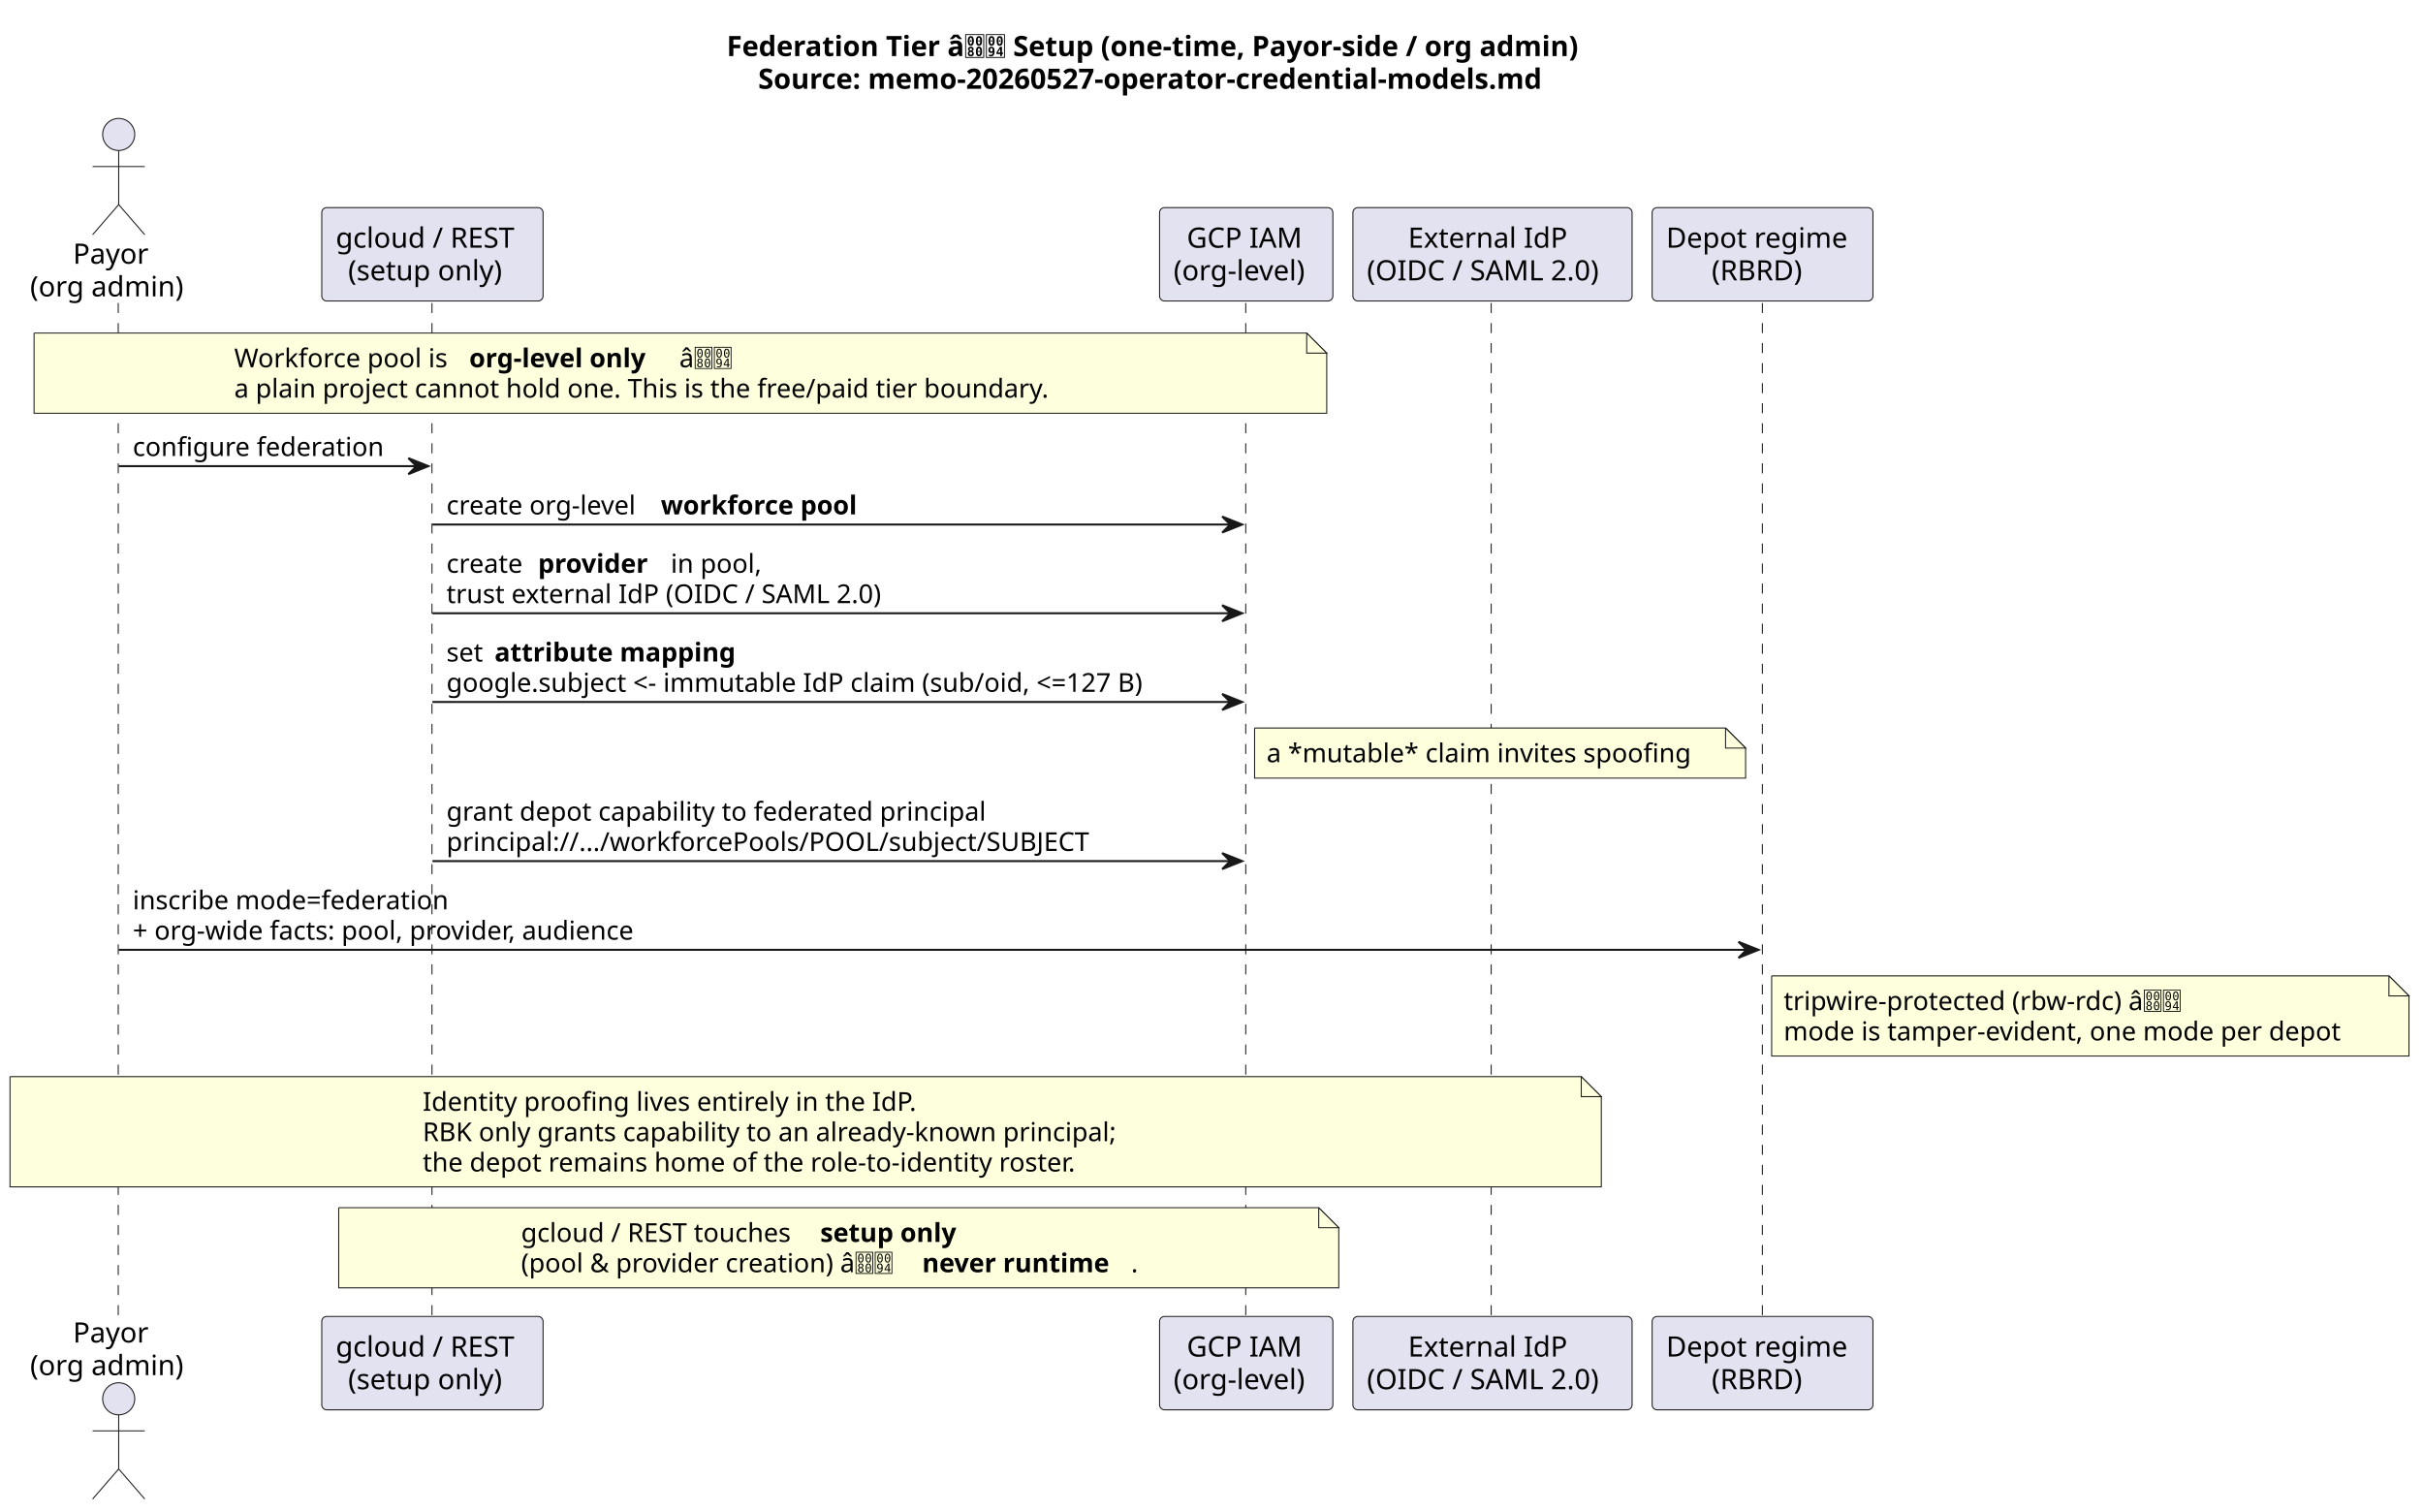
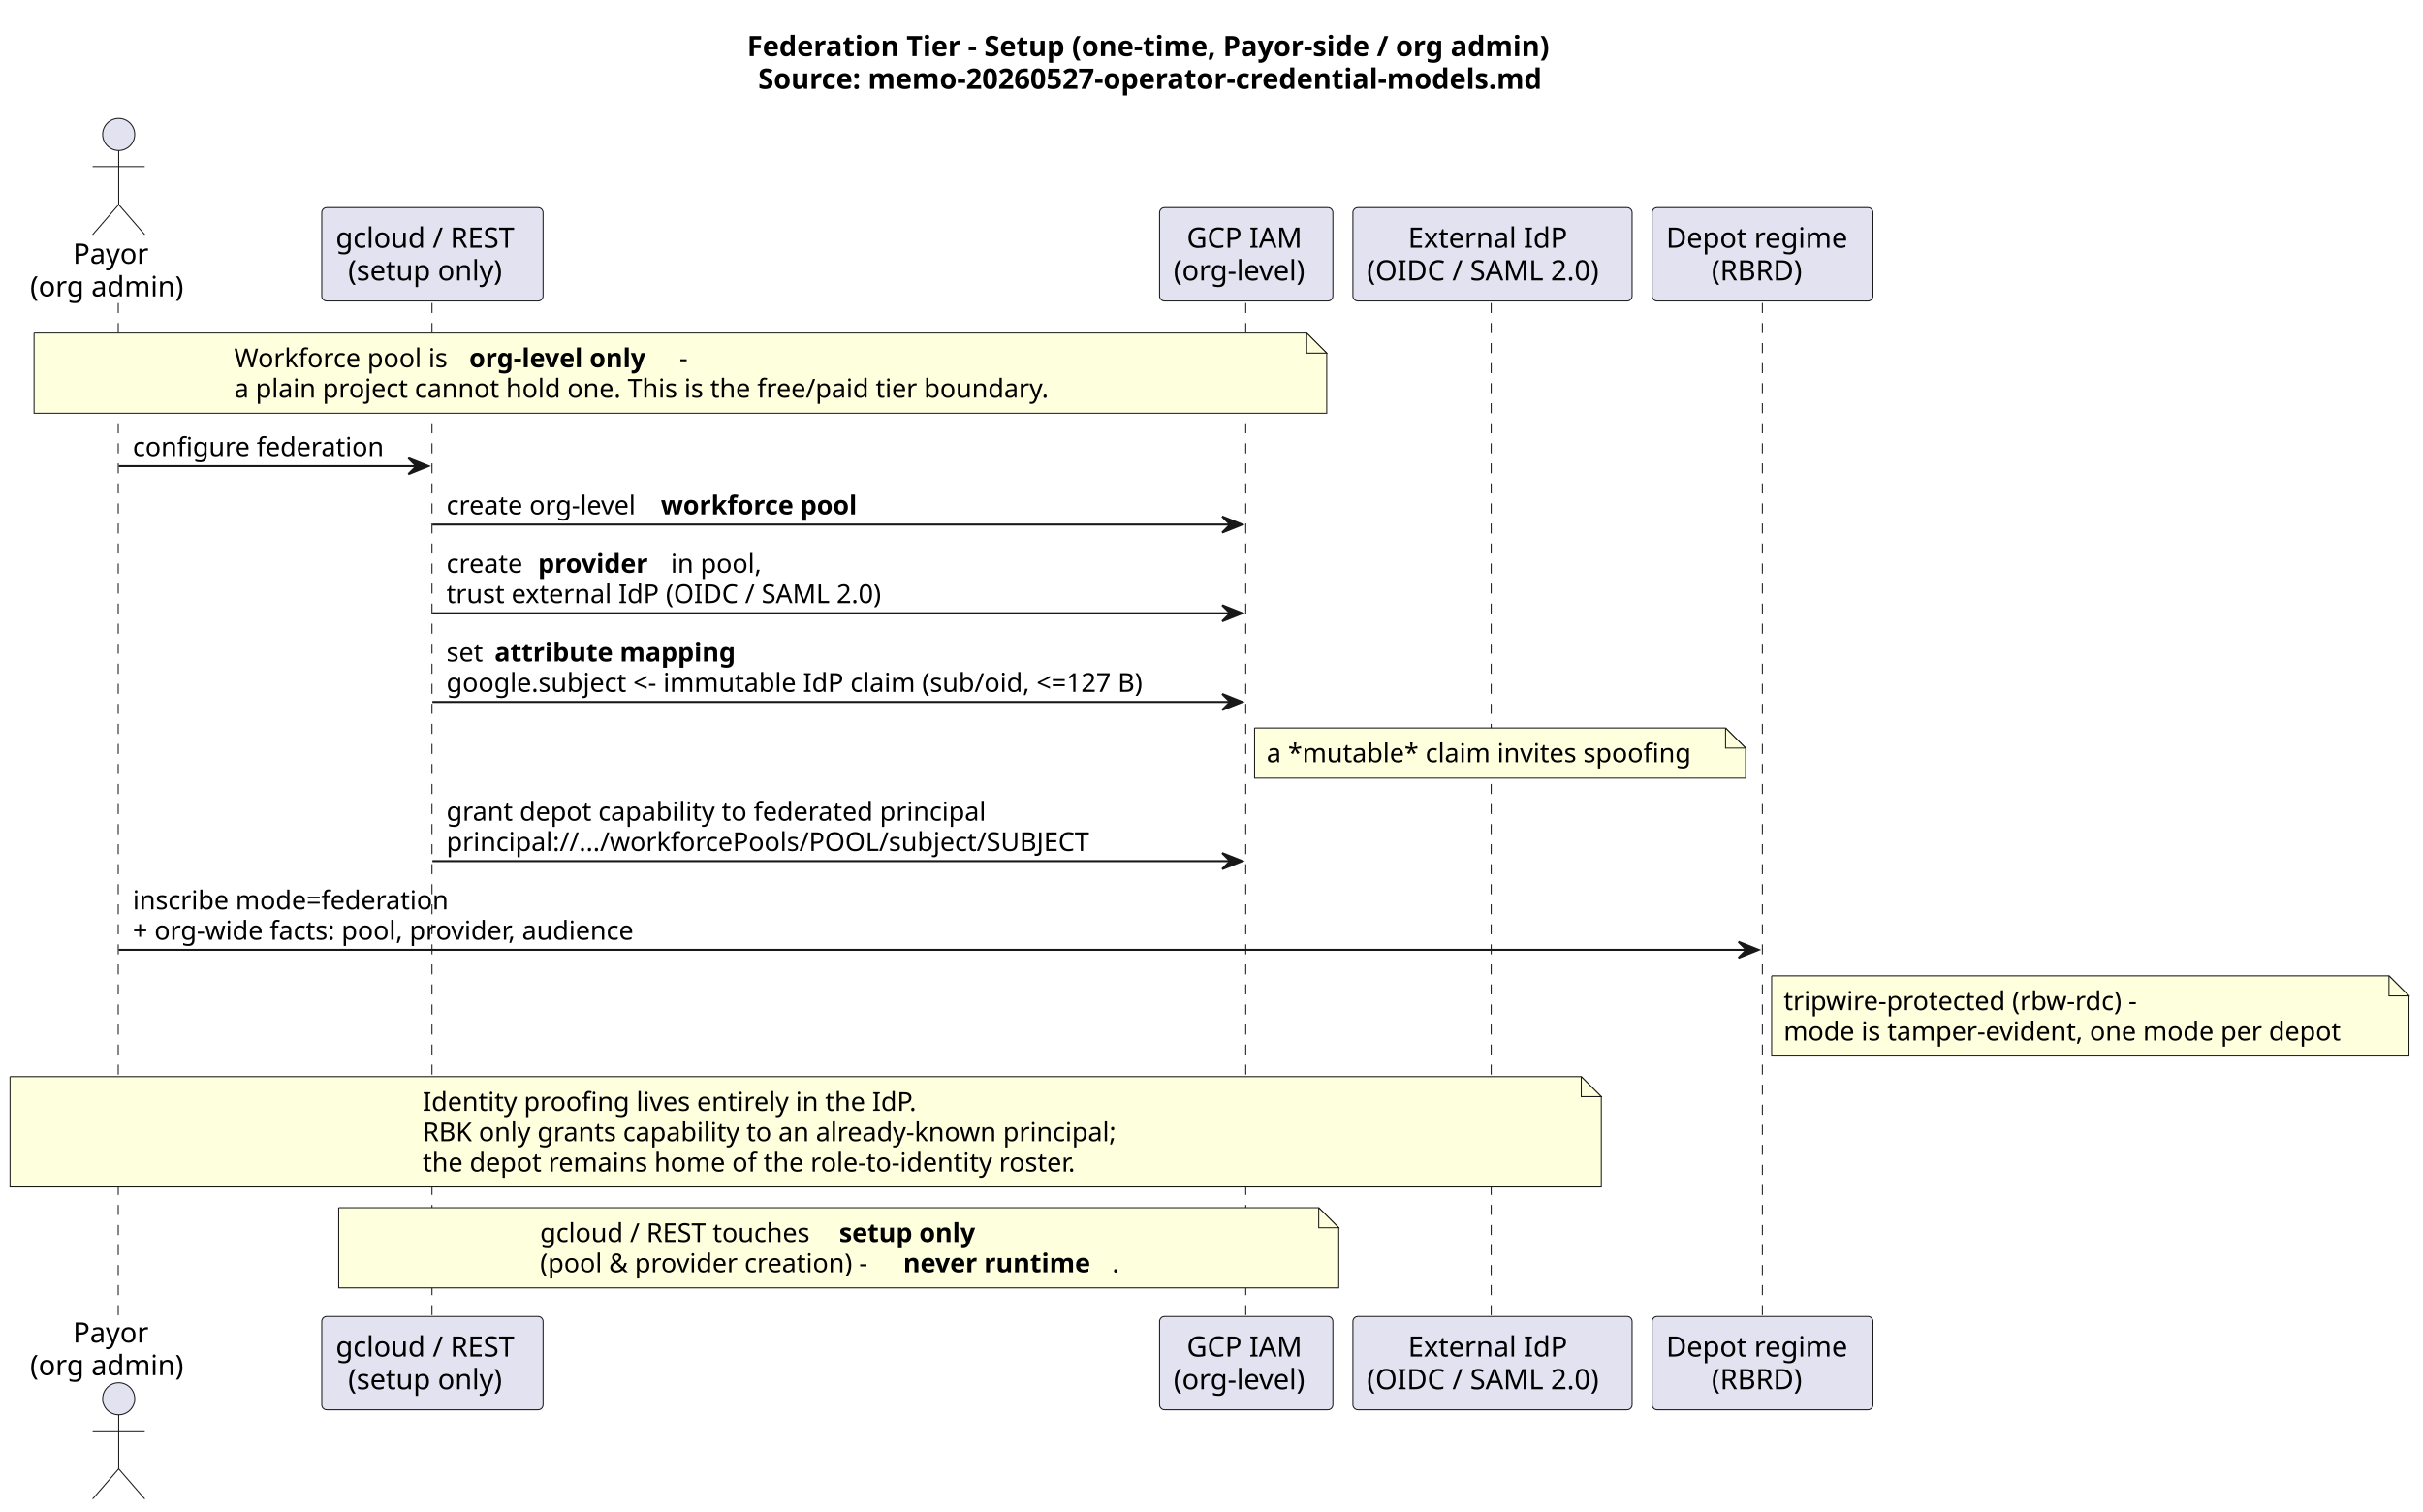
<svg xmlns="http://www.w3.org/2000/svg" contentStyleType="text/css" data-diagram-type="SEQUENCE" height="754px" preserveAspectRatio="none" style="width:1209px;height:754px;background:#FFFFFF;" version="1.1" viewBox="0 0 1209 754" width="1209px" zoomAndPan="magnify">
  <defs />
  <g>
-     <text fill="#000000" font-family="sans-serif" font-size="14" font-weight="bold" lengthAdjust="spacing" textLength="481.127" x="362.58" y="27.995">Federation Tier â Setup (one-time, Payor-side / org admin)</text>
+     <text fill="#000000" font-family="sans-serif" font-size="14" font-weight="bold" lengthAdjust="spacing" textLength="460.688" x="372.799" y="27.995">Federation Tier - Setup (one-time, Payor-side / org admin)</text>
    <text fill="#000000" font-family="sans-serif" font-size="14" font-weight="bold" lengthAdjust="spacing" textLength="449.702" x="378.292" y="44.292">Source: memo-20260527-operator-credential-models.md</text>
    <g class="participant-lifeline" data-entity-uid="part1" data-qualified-name="PAYOR" id="part1-lifeline">
      <g>
        <rect fill="#000000" fill-opacity="0" height="506.656" width="8" x="55.224" y="151.188" />
        <line style="stroke:#181818;stroke-width:0.5;stroke-dasharray:5,5;" x1="59" x2="59" y1="151.188" y2="657.844" />
      </g>
    </g>
    <g class="participant-lifeline" data-entity-uid="part2" data-qualified-name="SETUP" id="part2-lifeline">
      <g>
        <rect fill="#000000" fill-opacity="0" height="506.656" width="8" x="211.757" y="151.188" />
        <line style="stroke:#181818;stroke-width:0.5;stroke-dasharray:5,5;" x1="215.543" x2="215.543" y1="151.188" y2="657.844" />
      </g>
    </g>
    <g class="participant-lifeline" data-entity-uid="part3" data-qualified-name="IAM" id="part3-lifeline">
      <g>
        <rect fill="#000000" fill-opacity="0" height="506.656" width="8" x="617.822" y="151.188" />
        <line style="stroke:#181818;stroke-width:0.5;stroke-dasharray:5,5;" x1="621.585" x2="621.585" y1="151.188" y2="657.844" />
      </g>
    </g>
    <g class="participant-lifeline" data-entity-uid="part4" data-qualified-name="IDP" id="part4-lifeline">
      <g>
        <rect fill="#000000" fill-opacity="0" height="506.656" width="8" x="740.711" y="151.188" />
        <line style="stroke:#181818;stroke-width:0.5;stroke-dasharray:5,5;" x1="744.06" x2="744.06" y1="151.188" y2="657.844" />
      </g>
    </g>
    <g class="participant-lifeline" data-entity-uid="part5" data-qualified-name="RBRD" id="part5-lifeline">
      <g>
        <rect fill="#000000" fill-opacity="0" height="506.656" width="8" x="875.453" y="151.188" />
        <line style="stroke:#181818;stroke-width:0.5;stroke-dasharray:5,5;" x1="879.362" x2="879.362" y1="151.188" y2="657.844" />
      </g>
    </g>
    <g class="participant participant-head" data-entity-uid="part1" data-qualified-name="PAYOR" id="part1-head">
      <text fill="#000000" font-family="sans-serif" font-size="14" lengthAdjust="spacing" textLength="39.628" x="36.41" y="131.589">Payor</text>
      <text fill="#000000" font-family="sans-serif" font-size="14" lengthAdjust="spacing" textLength="82.448" x="15" y="147.886">(org admin)</text>
      <ellipse cx="59.224" cy="67.094" fill="#E2E2F0" rx="8" ry="8" style="stroke:#181818;stroke-width:0.5;" />
      <path d="M59.224,75.094 L59.224,102.094 M46.224,83.094 L72.224,83.094 M59.224,102.094 L46.224,117.094 M59.224,102.094 L72.224,117.094" fill="none" style="stroke:#181818;stroke-width:0.5;" />
    </g>
    <g class="participant participant-tail" data-entity-uid="part1" data-qualified-name="PAYOR" id="part1-tail">
      <text fill="#000000" font-family="sans-serif" font-size="14" lengthAdjust="spacing" textLength="39.628" x="36.41" y="669.839">Payor</text>
      <text fill="#000000" font-family="sans-serif" font-size="14" lengthAdjust="spacing" textLength="82.448" x="15" y="686.136">(org admin)</text>
      <ellipse cx="59.224" cy="697.938" fill="#E2E2F0" rx="8" ry="8" style="stroke:#181818;stroke-width:0.5;" />
      <path d="M59.224,705.938 L59.224,732.938 M46.224,713.938 L72.224,713.938 M59.224,732.938 L46.224,747.938 M59.224,732.938 L72.224,747.938" fill="none" style="stroke:#181818;stroke-width:0.5;" />
    </g>
    <g class="participant participant-head" data-entity-uid="part2" data-qualified-name="SETUP" id="part2-head">
      <rect fill="#E2E2F0" height="46.594" rx="2.5" ry="2.5" style="stroke:#181818;stroke-width:0.5;" width="110.428" x="160.543" y="103.594" />
      <text fill="#000000" font-family="sans-serif" font-size="14" lengthAdjust="spacing" textLength="96.428" x="167.543" y="123.589">gcloud / REST</text>
      <text fill="#000000" font-family="sans-serif" font-size="14" lengthAdjust="spacing" textLength="84.144" x="173.685" y="139.886">(setup only)</text>
    </g>
    <g class="participant participant-tail" data-entity-uid="part2" data-qualified-name="SETUP" id="part2-tail">
      <rect fill="#E2E2F0" height="46.594" rx="2.5" ry="2.5" style="stroke:#181818;stroke-width:0.5;" width="110.428" x="160.543" y="656.844" />
      <text fill="#000000" font-family="sans-serif" font-size="14" lengthAdjust="spacing" textLength="96.428" x="167.543" y="676.839">gcloud / REST</text>
      <text fill="#000000" font-family="sans-serif" font-size="14" lengthAdjust="spacing" textLength="84.144" x="173.685" y="693.136">(setup only)</text>
    </g>
    <g class="participant participant-head" data-entity-uid="part3" data-qualified-name="IAM" id="part3-head">
      <rect fill="#E2E2F0" height="46.594" rx="2.5" ry="2.5" style="stroke:#181818;stroke-width:0.5;" width="86.475" x="578.585" y="103.594" />
      <text fill="#000000" font-family="sans-serif" font-size="14" lengthAdjust="spacing" textLength="59.302" x="592.171" y="123.589">GCP IAM</text>
      <text fill="#000000" font-family="sans-serif" font-size="14" lengthAdjust="spacing" textLength="72.475" x="585.585" y="139.886">(org-level)</text>
    </g>
    <g class="participant participant-tail" data-entity-uid="part3" data-qualified-name="IAM" id="part3-tail">
      <rect fill="#E2E2F0" height="46.594" rx="2.5" ry="2.5" style="stroke:#181818;stroke-width:0.5;" width="86.475" x="578.585" y="656.844" />
      <text fill="#000000" font-family="sans-serif" font-size="14" lengthAdjust="spacing" textLength="59.302" x="592.171" y="676.839">GCP IAM</text>
      <text fill="#000000" font-family="sans-serif" font-size="14" lengthAdjust="spacing" textLength="72.475" x="585.585" y="693.136">(org-level)</text>
    </g>
    <g class="participant participant-head" data-entity-uid="part4" data-qualified-name="IDP" id="part4-head">
      <rect fill="#E2E2F0" height="46.594" rx="2.5" ry="2.5" style="stroke:#181818;stroke-width:0.5;" width="139.303" x="675.06" y="103.594" />
      <text fill="#000000" font-family="sans-serif" font-size="14" lengthAdjust="spacing" textLength="84.239" x="702.591" y="123.589">External IdP</text>
      <text fill="#000000" font-family="sans-serif" font-size="14" lengthAdjust="spacing" textLength="125.303" x="682.06" y="139.886">(OIDC / SAML 2.0)</text>
    </g>
    <g class="participant participant-tail" data-entity-uid="part4" data-qualified-name="IDP" id="part4-tail">
      <rect fill="#E2E2F0" height="46.594" rx="2.5" ry="2.5" style="stroke:#181818;stroke-width:0.5;" width="139.303" x="675.06" y="656.844" />
      <text fill="#000000" font-family="sans-serif" font-size="14" lengthAdjust="spacing" textLength="84.239" x="702.591" y="676.839">External IdP</text>
      <text fill="#000000" font-family="sans-serif" font-size="14" lengthAdjust="spacing" textLength="125.303" x="682.06" y="693.136">(OIDC / SAML 2.0)</text>
    </g>
    <g class="participant participant-head" data-entity-uid="part5" data-qualified-name="RBRD" id="part5-head">
      <rect fill="#E2E2F0" height="46.594" rx="2.5" ry="2.5" style="stroke:#181818;stroke-width:0.5;" width="110.182" x="824.362" y="103.594" />
      <text fill="#000000" font-family="sans-serif" font-size="14" lengthAdjust="spacing" textLength="96.182" x="831.362" y="123.589">Depot regime</text>
      <text fill="#000000" font-family="sans-serif" font-size="14" lengthAdjust="spacing" textLength="50.764" x="854.071" y="139.886">(RBRD)</text>
    </g>
    <g class="participant participant-tail" data-entity-uid="part5" data-qualified-name="RBRD" id="part5-tail">
      <rect fill="#E2E2F0" height="46.594" rx="2.5" ry="2.5" style="stroke:#181818;stroke-width:0.5;" width="110.182" x="824.362" y="656.844" />
      <text fill="#000000" font-family="sans-serif" font-size="14" lengthAdjust="spacing" textLength="96.182" x="831.362" y="676.839">Depot regime</text>
      <text fill="#000000" font-family="sans-serif" font-size="14" lengthAdjust="spacing" textLength="50.764" x="854.071" y="693.136">(RBRD)</text>
    </g>
    <path d="M17,166.188 L17,206.188 L662,206.188 L662,176.188 L652,166.188 L17,166.188" fill="#FEFFDD" style="stroke:#181818;stroke-width:0.5;" />
    <path d="M652,166.188 L652,176.188 L662,176.188 L652,166.188" fill="#FEFFDD" style="stroke:#181818;stroke-width:0.5;" />
    <text fill="#000000" font-family="sans-serif" font-size="13" lengthAdjust="spacing" textLength="113.122" x="116.87" y="183.254">Workforce pool is</text>
    <text fill="#000000" font-family="sans-serif" font-size="13" font-weight="bold" lengthAdjust="spacing" textLength="100.706" x="234.124" y="183.254">org-level only</text>
-     <text fill="#000000" font-family="sans-serif" font-size="13" lengthAdjust="spacing" textLength="23.569" x="338.962" y="183.254">â</text>
+     <text fill="#000000" font-family="sans-serif" font-size="13" lengthAdjust="spacing" textLength="4.691" x="338.962" y="183.254">-</text>
    <text fill="#000000" font-family="sans-serif" font-size="13" lengthAdjust="spacing" textLength="436.319" x="116.87" y="198.387">a plain project cannot hold one. This is the free/paid tier boundary.</text>
    <g class="message" data-entity-1="part1" data-entity-2="part2" id="msg1">
      <polygon fill="#181818" points="203.757,228.586,213.757,232.586,203.757,236.586,207.757,232.586" style="stroke:#181818;stroke-width:1;" />
      <line style="stroke:#181818;stroke-width:1;" x1="59.224" x2="209.757" y1="232.586" y2="232.586" />
      <text fill="#000000" font-family="sans-serif" font-size="13" lengthAdjust="spacing" textLength="132.533" x="66.224" y="227.52">configure federation</text>
    </g>
    <g class="message" data-entity-1="part2" data-entity-2="part3" id="msg2">
      <polygon fill="#181818" points="609.822,257.719,619.822,261.719,609.822,265.719,613.822,261.719" style="stroke:#181818;stroke-width:1;" />
      <line style="stroke:#181818;stroke-width:1;" x1="215.757" x2="615.822" y1="261.719" y2="261.719" />
      <text fill="#000000" font-family="sans-serif" font-size="13" lengthAdjust="spacing" textLength="102.838" x="222.757" y="256.653">create org-level</text>
      <text fill="#000000" font-family="sans-serif" font-size="13" font-weight="bold" lengthAdjust="spacing" textLength="109.668" x="329.728" y="256.653">workforce pool</text>
    </g>
    <g class="message" data-entity-1="part2" data-entity-2="part3" id="msg3">
      <polygon fill="#181818" points="609.822,301.984,619.822,305.984,609.822,309.984,613.822,305.984" style="stroke:#181818;stroke-width:1;" />
      <line style="stroke:#181818;stroke-width:1;" x1="215.757" x2="615.822" y1="305.984" y2="305.984" />
      <text fill="#000000" font-family="sans-serif" font-size="13" lengthAdjust="spacing" textLength="41.552" x="222.757" y="285.786">create</text>
      <text fill="#000000" font-family="sans-serif" font-size="13" font-weight="bold" lengthAdjust="spacing" textLength="62.112" x="268.441" y="285.786">provider</text>
      <text fill="#000000" font-family="sans-serif" font-size="13" lengthAdjust="spacing" textLength="47.887" x="334.685" y="285.786">in pool,</text>
      <text fill="#000000" font-family="sans-serif" font-size="13" lengthAdjust="spacing" textLength="233.175" x="222.757" y="300.918">trust external IdP (OIDC / SAML 2.0)</text>
    </g>
    <g class="message" data-entity-1="part2" data-entity-2="part3" id="msg4">
      <polygon fill="#181818" points="609.822,346.25,619.822,350.25,609.822,354.25,613.822,350.25" style="stroke:#181818;stroke-width:1;" />
      <line style="stroke:#181818;stroke-width:1;" x1="215.757" x2="615.822" y1="350.25" y2="350.25" />
      <text fill="#000000" font-family="sans-serif" font-size="13" lengthAdjust="spacing" textLength="19.868" x="222.757" y="330.051">set</text>
      <text fill="#000000" font-family="sans-serif" font-size="13" font-weight="bold" lengthAdjust="spacing" textLength="134.132" x="246.757" y="330.051">attribute mapping</text>
      <text fill="#000000" font-family="sans-serif" font-size="13" lengthAdjust="spacing" textLength="382.065" x="222.757" y="345.184">google.subject &lt;- immutable IdP claim (sub/oid, &lt;=127 B)</text>
    </g>
    <path d="M626,363.25 L626,388.25 L871,388.25 L871,373.25 L861,363.25 L626,363.25" fill="#FEFFDD" style="stroke:#181818;stroke-width:0.5;" />
    <path d="M861,363.25 L861,373.25 L871,373.25 L861,363.25" fill="#FEFFDD" style="stroke:#181818;stroke-width:0.5;" />
    <text fill="#000000" font-family="sans-serif" font-size="13" lengthAdjust="spacing" textLength="224.961" x="632" y="380.317">a *mutable* claim invites spoofing</text>
    <g class="message" data-entity-1="part2" data-entity-2="part3" id="msg5">
      <polygon fill="#181818" points="609.822,425.648,619.822,429.648,609.822,433.648,613.822,429.648" style="stroke:#181818;stroke-width:1;" />
      <line style="stroke:#181818;stroke-width:1;" x1="215.757" x2="615.822" y1="429.648" y2="429.648" />
      <text fill="#000000" font-family="sans-serif" font-size="13" lengthAdjust="spacing" textLength="288.894" x="222.757" y="409.45">grant depot capability to federated principal</text>
      <text fill="#000000" font-family="sans-serif" font-size="13" lengthAdjust="spacing" textLength="336.121" x="222.757" y="424.582">principal://.../workforcePools/POOL/subject/SUBJECT</text>
    </g>
    <g class="message" data-entity-1="part1" data-entity-2="part5" id="msg6">
      <polygon fill="#181818" points="867.453,469.914,877.453,473.914,867.453,477.914,871.453,473.914" style="stroke:#181818;stroke-width:1;" />
      <line style="stroke:#181818;stroke-width:1;" x1="59.224" x2="873.453" y1="473.914" y2="473.914" />
      <text fill="#000000" font-family="sans-serif" font-size="13" lengthAdjust="spacing" textLength="169.908" x="66.224" y="453.715">inscribe mode=federation</text>
      <text fill="#000000" font-family="sans-serif" font-size="13" lengthAdjust="spacing" textLength="274.168" x="66.224" y="468.848">+ org-wide facts: pool, provider, audience</text>
    </g>
    <path d="M884,486.914 L884,526.914 L1202,526.914 L1202,496.914 L1192,486.914 L884,486.914" fill="#FEFFDD" style="stroke:#181818;stroke-width:0.5;" />
    <path d="M1192,486.914 L1192,496.914 L1202,496.914 L1192,486.914" fill="#FEFFDD" style="stroke:#181818;stroke-width:0.5;" />
-     <text fill="#000000" font-family="sans-serif" font-size="13" lengthAdjust="spacing" textLength="209.365" x="890" y="503.981">tripwire-protected (rbw-rdc) â</text>
+     <text fill="#000000" font-family="sans-serif" font-size="13" lengthAdjust="spacing" textLength="190.487" x="890" y="503.981">tripwire-protected (rbw-rdc) -</text>
    <text fill="#000000" font-family="sans-serif" font-size="13" lengthAdjust="spacing" textLength="297.286" x="890" y="519.114">mode is tamper-evident, one mode per depot</text>
    <path d="M5,537.18 L5,592.18 L799,592.18 L799,547.18 L789,537.18 L5,537.18" fill="#FEFFDD" style="stroke:#181818;stroke-width:0.5;" />
    <path d="M789,537.18 L789,547.18 L799,547.18 L789,537.18" fill="#FEFFDD" style="stroke:#181818;stroke-width:0.5;" />
    <text fill="#000000" font-family="sans-serif" font-size="13" lengthAdjust="spacing" textLength="265.326" x="210.895" y="554.247">Identity proofing lives entirely in the IdP.</text>
    <text fill="#000000" font-family="sans-serif" font-size="13" lengthAdjust="spacing" textLength="373.572" x="210.895" y="569.379">RBK only grants capability to an already-known principal;</text>
    <text fill="#000000" font-family="sans-serif" font-size="13" lengthAdjust="spacing" textLength="350.714" x="210.895" y="584.512">the depot remains home of the role-to-identity roster.</text>
    <path d="M169,602.578 L169,642.578 L668,642.578 L668,612.578 L658,602.578 L169,602.578" fill="#FEFFDD" style="stroke:#181818;stroke-width:0.5;" />
    <path d="M658,602.578 L658,612.578 L668,612.578 L658,602.578" fill="#FEFFDD" style="stroke:#181818;stroke-width:0.5;" />
-     <text fill="#000000" font-family="sans-serif" font-size="13" lengthAdjust="spacing" textLength="145.12" x="260.02" y="619.645">gcloud / REST touches</text>
-     <text fill="#000000" font-family="sans-serif" font-size="13" font-weight="bold" lengthAdjust="spacing" textLength="76.972" x="409.272" y="619.645">setup only</text>
-     <text fill="#000000" font-family="sans-serif" font-size="13" lengthAdjust="spacing" textLength="195.958" x="260.02" y="634.778">(pool &amp; provider creation) â</text>
-     <text fill="#000000" font-family="sans-serif" font-size="13" font-weight="bold" lengthAdjust="spacing" textLength="104.254" x="460.111" y="634.778">never runtime</text>
-     <text fill="#000000" font-family="sans-serif" font-size="13" lengthAdjust="spacing" textLength="4.132" x="564.365" y="634.778">.</text>
+     <text fill="#000000" font-family="sans-serif" font-size="13" lengthAdjust="spacing" textLength="145.12" x="269.459" y="619.645">gcloud / REST touches</text>
+     <text fill="#000000" font-family="sans-serif" font-size="13" font-weight="bold" lengthAdjust="spacing" textLength="76.972" x="418.711" y="619.645">setup only</text>
+     <text fill="#000000" font-family="sans-serif" font-size="13" lengthAdjust="spacing" textLength="177.081" x="269.459" y="634.778">(pool &amp; provider creation) -</text>
+     <text fill="#000000" font-family="sans-serif" font-size="13" font-weight="bold" lengthAdjust="spacing" textLength="104.254" x="450.672" y="634.778">never runtime</text>
+     <text fill="#000000" font-family="sans-serif" font-size="13" lengthAdjust="spacing" textLength="4.132" x="554.926" y="634.778">.</text>
  </g>
</svg>
